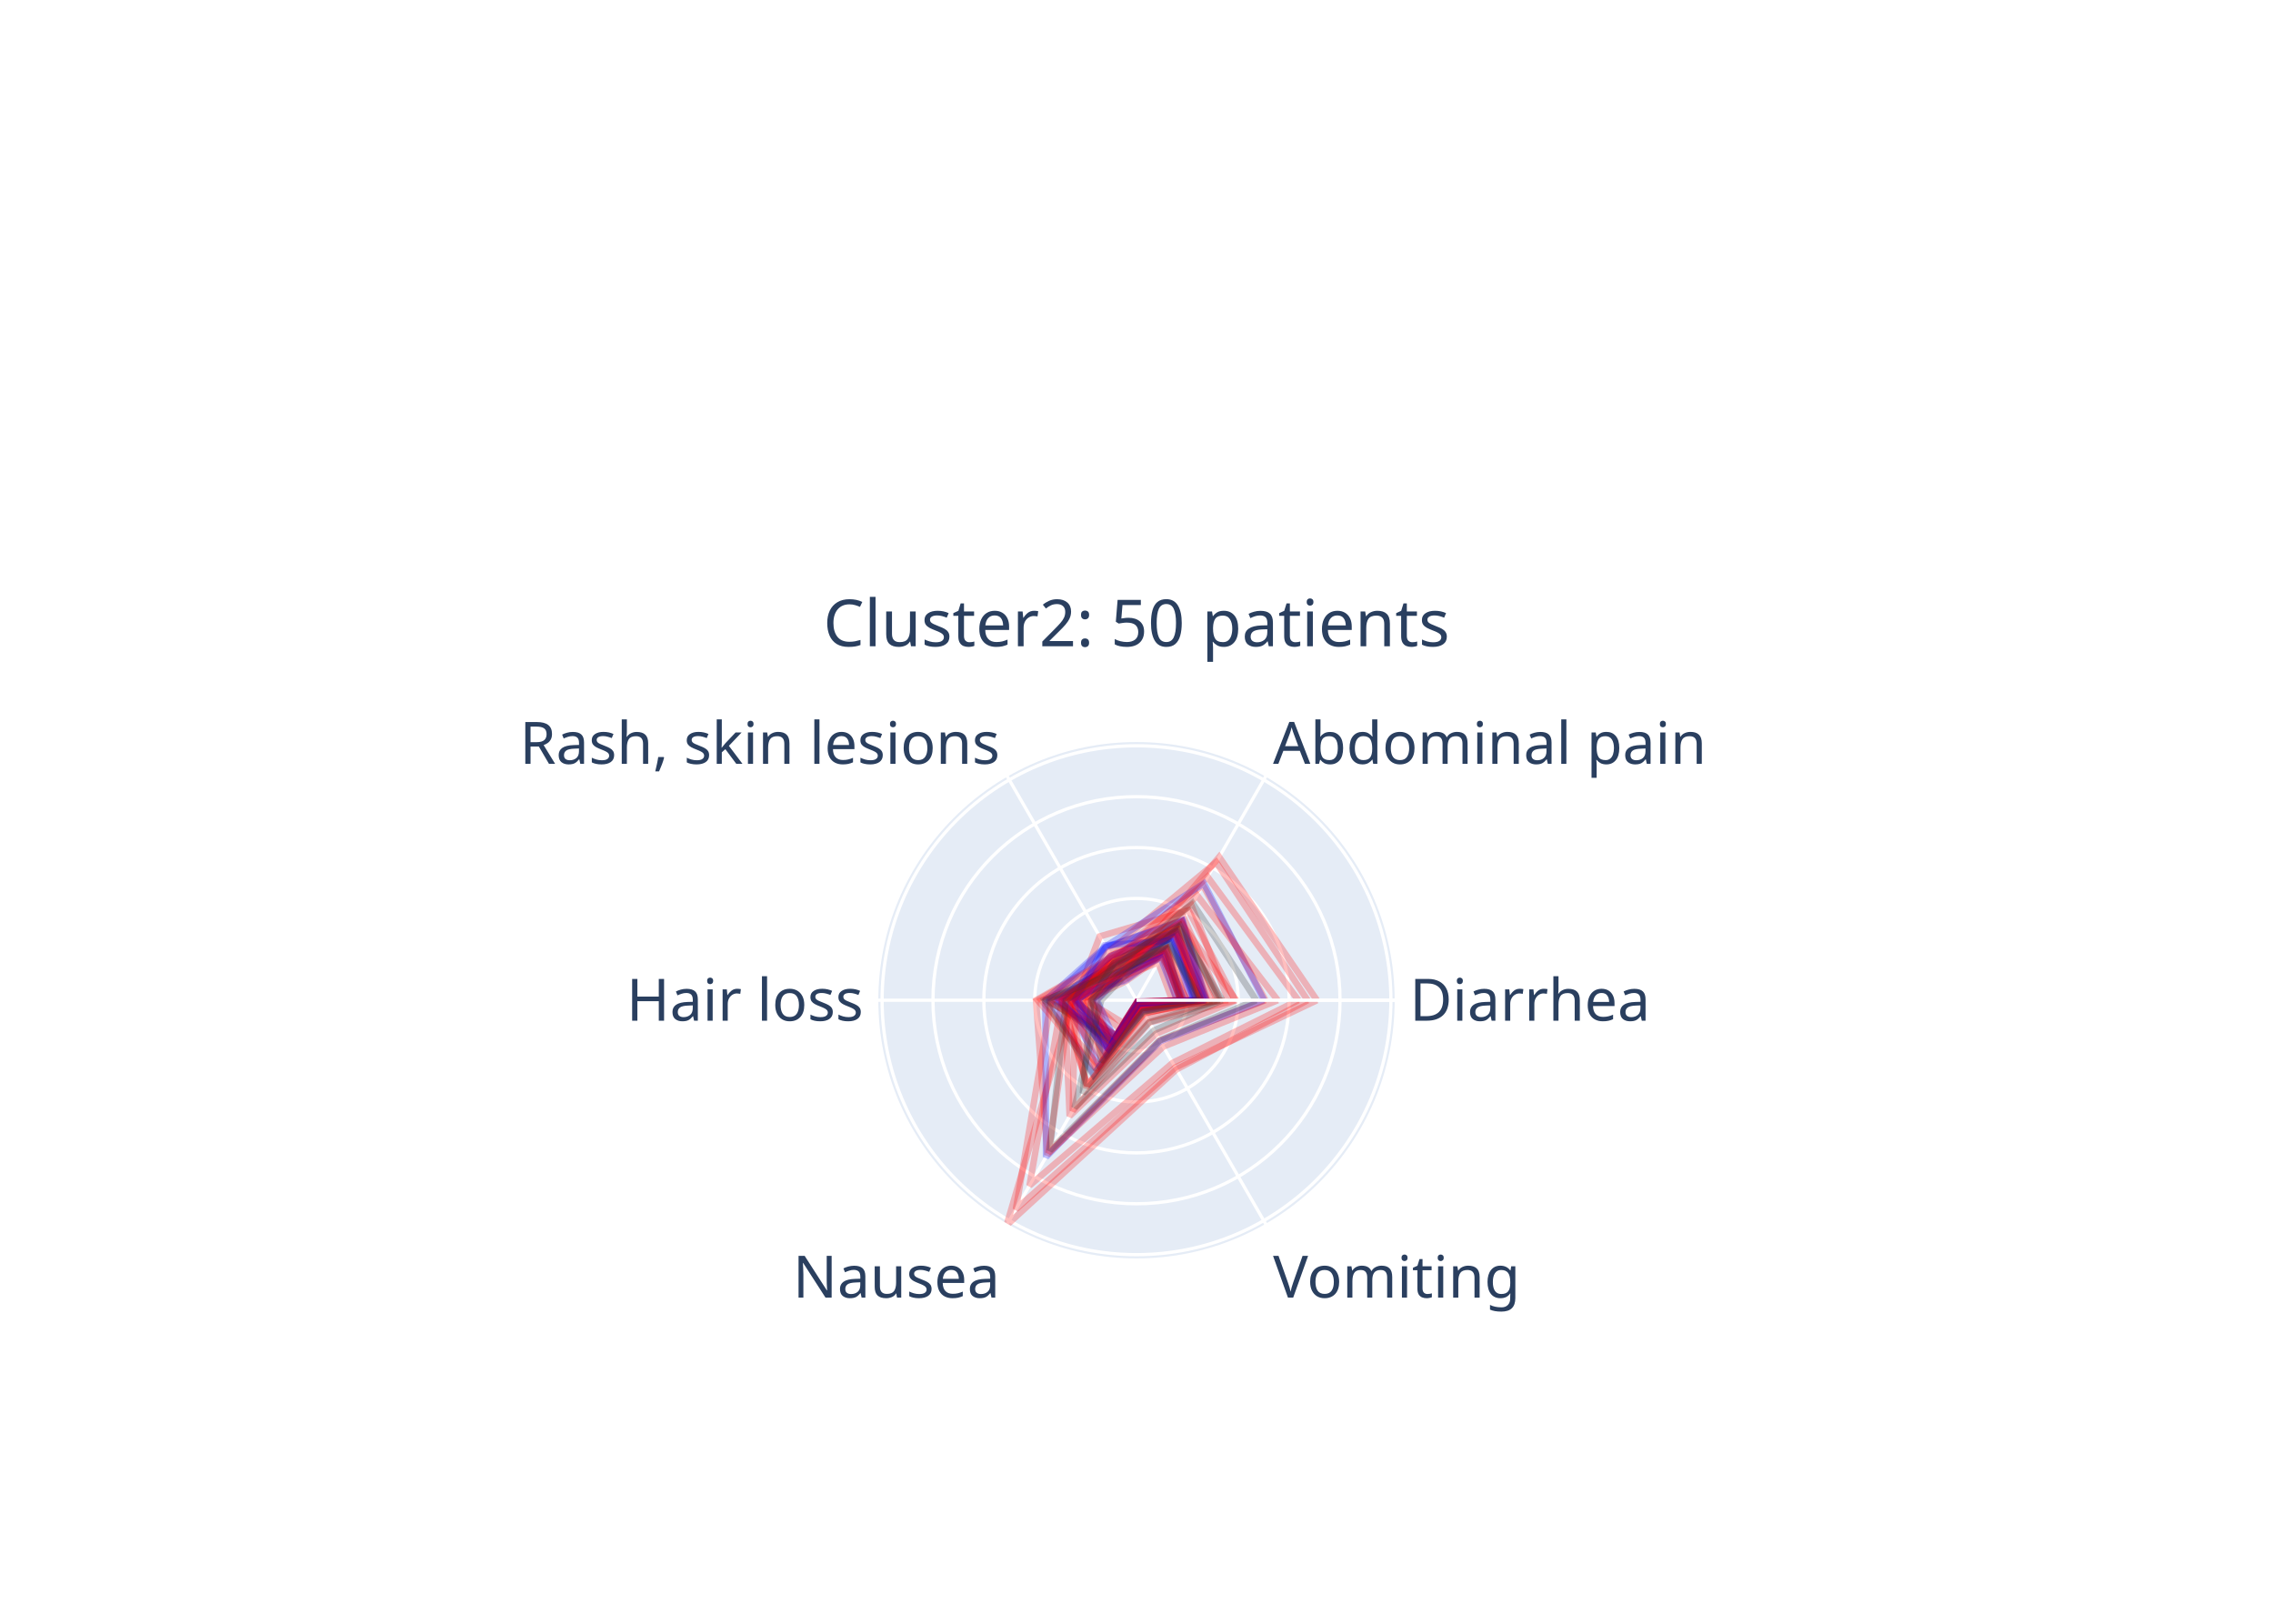
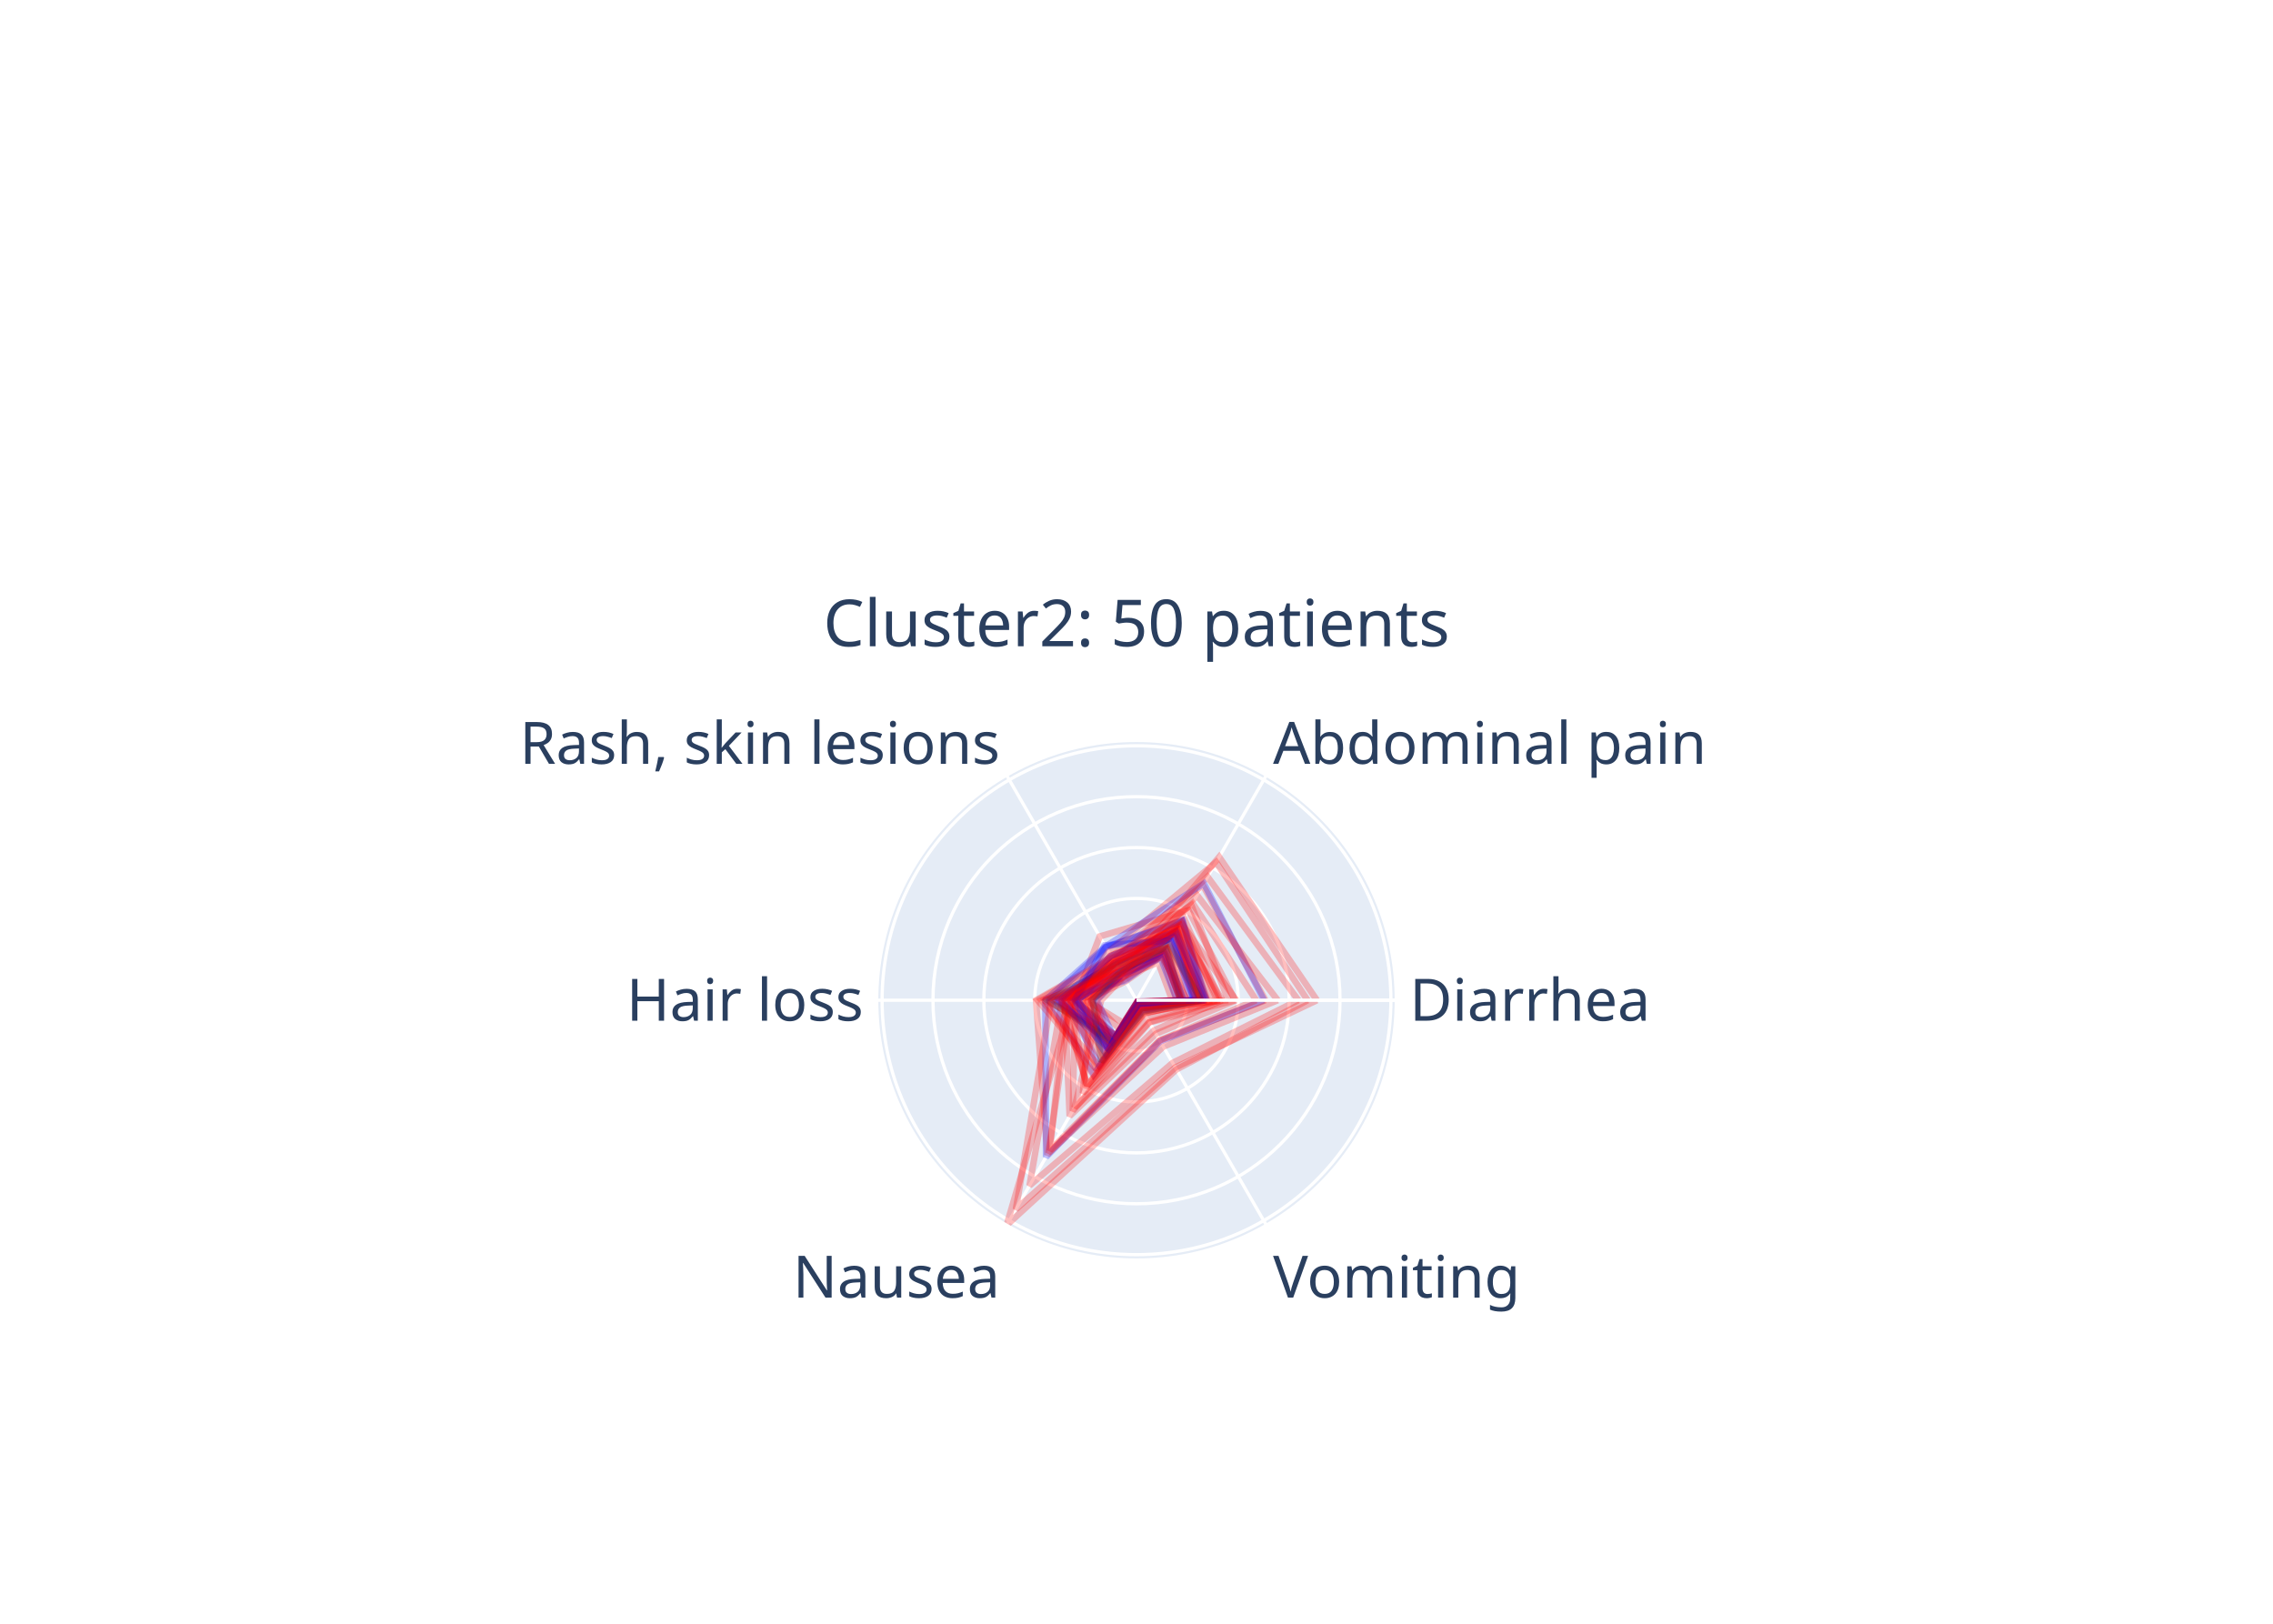
<svg xmlns="http://www.w3.org/2000/svg" class="main-svg" width="700" height="500" style="" viewBox="0 0 700 500">
  <rect x="0" y="0" width="700" height="500" style="fill: rgb(255, 255, 255); fill-opacity: 1;" />
-   <defs id="defs-651dc9">
+   <defs id="defs-192220">
    <g class="clips">
-       <clipPath id="clip651dc9polar-for-traces">
+       <clipPath id="clip192220polar-for-traces">
        <path d="M80,0A80,80 0,1,0 -80,-9.797174393178826e-15A80,80 0,1,0 80,1.9594348786357652e-14Z" transform="translate(80,80)" />
      </clipPath>
    </g>
    <g class="gradients" />
    <g class="patterns" />
  </defs>
  <g class="bglayer" />
  <g class="layer-below">
    <g class="imagelayer" />
    <g class="shapelayer" />
  </g>
  <g class="cartesianlayer" />
  <g class="polarlayer">
    <g class="polar">
      <g class="polarsublayer draglayer" />
      <g class="polarsublayer plotbg">
        <path d="M80,0A80,80 0,1,0 -80,-9.797174393178826e-15A80,80 0,1,0 80,1.9594348786357652e-14Z" transform="translate(350,308)" style="fill: rgb(229, 236, 246); fill-opacity: 1;" />
      </g>
      <g class="polarsublayer backplot">
        <g class="maplayer" />
      </g>
      <g class="polarsublayer angular-grid" style="fill: none;">
        <path class="angularaxisgrid" d="M350,308L430,308" style="stroke: rgb(255, 255, 255); stroke-opacity: 1; stroke-width: 1px;" />
        <path class="angularaxisgrid" d="M350,308L390,238.718" style="stroke: rgb(255, 255, 255); stroke-opacity: 1; stroke-width: 1px;" />
        <path class="angularaxisgrid" d="M350,308L310,238.718" style="stroke: rgb(255, 255, 255); stroke-opacity: 1; stroke-width: 1px;" />
        <path class="angularaxisgrid" d="M350,308L270,308" style="stroke: rgb(255, 255, 255); stroke-opacity: 1; stroke-width: 1px;" />
        <path class="angularaxisgrid" d="M350,308L310,377.282" style="stroke: rgb(255, 255, 255); stroke-opacity: 1; stroke-width: 1px;" />
        <path class="angularaxisgrid" d="M350,308L390,377.282" style="stroke: rgb(255, 255, 255); stroke-opacity: 1; stroke-width: 1px;" />
      </g>
      <g class="polarsublayer radial-grid" transform="translate(350,308)" style="fill: none;">
        <path class="xgrid" d="M15.67,0A15.67,15.67 0,1,0 -15.67,-1.9190215342639023e-15A15.67,15.67 0,1,0 15.67,3.838043068527805e-15Z" style="stroke: rgb(255, 255, 255); stroke-opacity: 1; stroke-width: 1px;" />
        <path class="xgrid" d="M31.34,0A31.34,31.34 0,1,0 -31.34,-3.838043068527805e-15A31.34,31.34 0,1,0 31.34,7.67608613705561e-15Z" style="stroke: rgb(255, 255, 255); stroke-opacity: 1; stroke-width: 1px;" />
        <path class="xgrid" d="M47.01,0A47.01,47.01 0,1,0 -47.01,-5.7570646027917074e-15A47.01,47.01 0,1,0 47.01,1.1514129205583415e-14Z" style="stroke: rgb(255, 255, 255); stroke-opacity: 1; stroke-width: 1px;" />
        <path class="xgrid" d="M62.68,0A62.68,62.68 0,1,0 -62.68,-7.67608613705561e-15A62.68,62.68 0,1,0 62.68,1.535217227411122e-14Z" style="stroke: rgb(255, 255, 255); stroke-opacity: 1; stroke-width: 1px;" />
        <path class="xgrid" d="M78.35,0A78.35,78.35 0,1,0 -78.35,-9.595107671319512e-15A78.35,78.35 0,1,0 78.35,1.9190215342639024e-14Z" style="stroke: rgb(255, 255, 255); stroke-opacity: 1; stroke-width: 1px;" />
      </g>
-       <g class="polarsublayer frontplot" transform="translate(270,228)" clip-path="url(#clip651dc9polar-for-traces)">
+       <g class="polarsublayer frontplot" transform="translate(270,228)" clip-path="url(#clip192220polar-for-traces)">
        <g class="barlayer" />
        <g class="scatterlayer">
-           <g class="trace scatter tracef1f1cb" style="stroke-miterlimit: 2; opacity: 0.25;">
+           <g class="trace scatter tracef6ecb0" style="stroke-miterlimit: 2; opacity: 0.25;">
            <g class="fills" />
            <g class="errorbars" />
            <g class="lines">
              <path class="js-line" d="M93.86,80L88,66.14L76.32,73.62L62.37,80L72.54,92.93L80.82,81.42L93.86,80" style="vector-effect: none; fill: none; stroke: rgb(255, 0, 0); stroke-opacity: 1; stroke-width: 2px; opacity: 1;" />
            </g>
            <g class="points" />
            <g class="text" />
          </g>
-           <g class="trace scatter trace98854f" style="stroke-miterlimit: 2; opacity: 0.25;">
+           <g class="trace scatter traced53dfa" style="stroke-miterlimit: 2; opacity: 0.25;">
            <g class="fills" />
            <g class="errorbars" />
            <g class="lines">
              <path class="js-line" d="M93.36,80L88.45,65.36L74.59,70.62L63.49,80L73.02,92.1L80.52,80.91L93.36,80" style="vector-effect: none; fill: none; stroke: rgb(255, 0, 0); stroke-opacity: 1; stroke-width: 2px; opacity: 1;" />
            </g>
            <g class="points" />
            <g class="text" />
          </g>
-           <g class="trace scatter trace6de7bd" style="stroke-miterlimit: 2; opacity: 0.25;">
+           <g class="trace scatter trace221360" style="stroke-miterlimit: 2; opacity: 0.25;">
            <g class="fills" />
            <g class="errorbars" />
            <g class="lines">
              <path class="js-line" d="M93.67,80L88.11,65.95L75.31,71.89L67.59,80L71.95,93.94L80.98,81.69L93.67,80" style="vector-effect: none; fill: none; stroke: rgb(255, 0, 0); stroke-opacity: 1; stroke-width: 2px; opacity: 1;" />
            </g>
            <g class="points" />
            <g class="text" />
          </g>
-           <g class="trace scatter trace759d90" style="stroke-miterlimit: 2; opacity: 0.25;">
+           <g class="trace scatter traced6413f" style="stroke-miterlimit: 2; opacity: 0.25;">
            <g class="fills" />
            <g class="errorbars" />
            <g class="lines">
              <path class="js-line" d="M100.69,80L94.03,55.7L73.65,69L58.08,80L71.89,94.05L81.12,81.94L100.69,80" style="vector-effect: none; fill: none; stroke: rgb(0, 0, 255); stroke-opacity: 1; stroke-width: 2px; opacity: 1;" />
            </g>
            <g class="points" />
            <g class="text" />
          </g>
-           <g class="trace scatter trace55cc54" style="stroke-miterlimit: 2; opacity: 0.25;">
+           <g class="trace scatter tracec6cef6" style="stroke-miterlimit: 2; opacity: 0.25;">
            <g class="fills" />
            <g class="errorbars" />
            <g class="lines">
              <path class="js-line" d="M103.29,80L92.89,57.68L72.06,66.24L60.47,80L67.64,101.4L82.25,83.9L103.29,80" style="vector-effect: none; fill: none; stroke: rgb(255, 0, 0); stroke-opacity: 1; stroke-width: 2px; opacity: 1;" />
            </g>
            <g class="points" />
            <g class="text" />
          </g>
-           <g class="trace scatter traceb918b4" style="stroke-miterlimit: 2; opacity: 0.25;">
+           <g class="trace scatter trace22be2e" style="stroke-miterlimit: 2; opacity: 0.25;">
            <g class="fills" />
            <g class="errorbars" />
            <g class="lines">
              <path class="js-line" d="M98.17,80L92.14,58.97L75.47,72.16L66.16,80L71.18,95.28L81.72,82.99L98.17,80" style="vector-effect: none; fill: none; stroke: rgb(0, 0, 255); stroke-opacity: 1; stroke-width: 2px; opacity: 1;" />
            </g>
            <g class="points" />
            <g class="text" />
          </g>
-           <g class="trace scatter trace167938" style="stroke-miterlimit: 2; opacity: 0.25;">
+           <g class="trace scatter tracefce39b" style="stroke-miterlimit: 2; opacity: 0.25;">
            <g class="fills" />
            <g class="errorbars" />
            <g class="lines">
              <path class="js-line" d="M119.69,80L100.45,44.57L72.3,66.66L49.06,80L52.53,127.57L87.17,92.42L119.69,80" style="vector-effect: none; fill: none; stroke: rgb(255, 0, 0); stroke-opacity: 1; stroke-width: 2px; opacity: 1;" />
            </g>
            <g class="points" />
            <g class="text" />
          </g>
-           <g class="trace scatter trace25ca67" style="stroke-miterlimit: 2; opacity: 0.25;">
+           <g class="trace scatter trace2f5c00" style="stroke-miterlimit: 2; opacity: 0.25;">
            <g class="fills" />
            <g class="errorbars" />
            <g class="lines">
              <path class="js-line" d="M92.5,80L87.91,66.3L76.64,74.18L64.45,80L75.94,87.03L80.3,80.52L92.5,80" style="vector-effect: none; fill: none; stroke: rgb(255, 0, 0); stroke-opacity: 1; stroke-width: 2px; opacity: 1;" />
            </g>
            <g class="points" />
            <g class="text" />
          </g>
-           <g class="trace scatter tracee5e7e1" style="stroke-miterlimit: 2; opacity: 0.25;">
+           <g class="trace scatter traceedfb53" style="stroke-miterlimit: 2; opacity: 0.25;">
            <g class="fills" />
            <g class="errorbars" />
            <g class="lines">
              <path class="js-line" d="M93.54,80L88.33,65.57L75.58,72.35L64.61,80L72.77,92.53L80.49,80.84L93.54,80" style="vector-effect: none; fill: none; stroke: rgb(255, 0, 0); stroke-opacity: 1; stroke-width: 2px; opacity: 1;" />
            </g>
            <g class="points" />
            <g class="text" />
          </g>
-           <g class="trace scatter trace094450" style="stroke-miterlimit: 2; opacity: 0.25;">
+           <g class="trace scatter trace6db77b" style="stroke-miterlimit: 2; opacity: 0.25;">
            <g class="fills" />
            <g class="errorbars" />
            <g class="lines">
              <path class="js-line" d="M97.32,80L89.27,63.95L75.95,72.98L59.46,80L72.39,93.18L81.36,82.36L97.32,80" style="vector-effect: none; fill: none; stroke: rgb(255, 0, 0); stroke-opacity: 1; stroke-width: 2px; opacity: 1;" />
            </g>
            <g class="points" />
            <g class="text" />
          </g>
-           <g class="trace scatter traceb78b85" style="stroke-miterlimit: 2; opacity: 0.25;">
+           <g class="trace scatter trace5d252f" style="stroke-miterlimit: 2; opacity: 0.25;">
            <g class="fills" />
            <g class="errorbars" />
            <g class="lines">
              <path class="js-line" d="M100.78,80L91.5,60.08L74.68,70.79L58.23,80L68.49,99.93L81.86,83.23L100.78,80" style="vector-effect: none; fill: none; stroke: rgb(0, 0, 255); stroke-opacity: 1; stroke-width: 2px; opacity: 1;" />
            </g>
            <g class="points" />
            <g class="text" />
          </g>
-           <g class="trace scatter trace1c94f6" style="stroke-miterlimit: 2; opacity: 0.25;">
+           <g class="trace scatter tracecbc1a3" style="stroke-miterlimit: 2; opacity: 0.25;">
            <g class="fills" />
            <g class="errorbars" />
            <g class="lines">
              <path class="js-line" d="M110.39,80L96,52.29L68.66,60.36L61.13,80L60.35,114.04L83.95,86.84L110.39,80" style="vector-effect: none; fill: none; stroke: rgb(255, 0, 0); stroke-opacity: 1; stroke-width: 2px; opacity: 1;" />
            </g>
            <g class="points" />
            <g class="text" />
          </g>
-           <g class="trace scatter trace6cef07" style="stroke-miterlimit: 2; opacity: 0.25;">
+           <g class="trace scatter trace5843fb" style="stroke-miterlimit: 2; opacity: 0.25;">
            <g class="fills" />
            <g class="errorbars" />
            <g class="lines">
              <path class="js-line" d="M101.12,80L94.22,55.37L70.52,63.58L61.5,80L71.44,94.83L80.41,80.7L101.12,80" style="vector-effect: none; fill: none; stroke: rgb(0, 0, 255); stroke-opacity: 1; stroke-width: 2px; opacity: 1;" />
            </g>
            <g class="points" />
            <g class="text" />
          </g>
-           <g class="trace scatter trace2cee50" style="stroke-miterlimit: 2; opacity: 0.25;">
+           <g class="trace scatter trace3362b4" style="stroke-miterlimit: 2; opacity: 0.25;">
            <g class="fills" />
            <g class="errorbars" />
            <g class="lines">
              <path class="js-line" d="M110.7,80L93.76,56.17L73.39,68.56L57.87,80L59.41,115.66L85.97,90.34L110.7,80" style="vector-effect: none; fill: none; stroke: rgb(255, 0, 0); stroke-opacity: 1; stroke-width: 2px; opacity: 1;" />
            </g>
            <g class="points" />
            <g class="text" />
          </g>
-           <g class="trace scatter trace6df595" style="stroke-miterlimit: 2; opacity: 0.25;">
+           <g class="trace scatter tracef2a7b8" style="stroke-miterlimit: 2; opacity: 0.25;">
            <g class="fills" />
            <g class="errorbars" />
            <g class="lines">
              <path class="js-line" d="M101.56,80L92.14,58.97L74.14,69.85L50.72,80L68.38,100.13L81.41,82.44L101.56,80" style="vector-effect: none; fill: none; stroke: rgb(255, 0, 0); stroke-opacity: 1; stroke-width: 2px; opacity: 1;" />
            </g>
            <g class="points" />
            <g class="text" />
          </g>
-           <g class="trace scatter tracecd5e0a" style="stroke-miterlimit: 2; opacity: 0.25;">
+           <g class="trace scatter tracec0a50b" style="stroke-miterlimit: 2; opacity: 0.25;">
            <g class="fills" />
            <g class="errorbars" />
            <g class="lines">
              <path class="js-line" d="M99.47,80L92.55,58.26L74.05,69.7L55.31,80L72.16,93.58L80.74,81.29L99.47,80" style="vector-effect: none; fill: none; stroke: rgb(255, 0, 0); stroke-opacity: 1; stroke-width: 2px; opacity: 1;" />
            </g>
            <g class="points" />
            <g class="text" />
          </g>
-           <g class="trace scatter trace971e16" style="stroke-miterlimit: 2; opacity: 0.25;">
+           <g class="trace scatter trace31922a" style="stroke-miterlimit: 2; opacity: 0.25;">
            <g class="fills" />
            <g class="errorbars" />
            <g class="lines">
              <path class="js-line" d="M129.83,80L101.92,42.04L72.98,67.84L57.07,80L47.05,137.07L91.14,99.29L129.83,80" style="vector-effect: none; fill: none; stroke: rgb(255, 0, 0); stroke-opacity: 1; stroke-width: 2px; opacity: 1;" />
            </g>
            <g class="points" />
            <g class="text" />
          </g>
-           <g class="trace scatter tracede9b58" style="stroke-miterlimit: 2; opacity: 0.25;">
+           <g class="trace scatter trace02f744" style="stroke-miterlimit: 2; opacity: 0.25;">
            <g class="fills" />
            <g class="errorbars" />
            <g class="lines">
              <path class="js-line" d="M94.72,80L88.56,65.18L76.5,73.95L55.03,80L73.62,91.04L80.68,81.18L94.72,80" style="vector-effect: none; fill: none; stroke: rgb(0, 0, 255); stroke-opacity: 1; stroke-width: 2px; opacity: 1;" />
            </g>
            <g class="points" />
            <g class="text" />
          </g>
-           <g class="trace scatter tracec42ae2" style="stroke-miterlimit: 2; opacity: 0.25;">
+           <g class="trace scatter traced03804" style="stroke-miterlimit: 2; opacity: 0.25;">
            <g class="fills" />
            <g class="errorbars" />
            <g class="lines">
              <path class="js-line" d="M99.69,80L90.35,62.07L75.08,71.49L60.95,80L73.64,91.01L80.31,80.54L99.69,80" style="vector-effect: none; fill: none; stroke: rgb(0, 0, 255); stroke-opacity: 1; stroke-width: 2px; opacity: 1;" />
            </g>
            <g class="points" />
            <g class="text" />
          </g>
-           <g class="trace scatter trace7bb7b6" style="stroke-miterlimit: 2; opacity: 0.25;">
+           <g class="trace scatter trace9a5424" style="stroke-miterlimit: 2; opacity: 0.25;">
            <g class="fills" />
            <g class="errorbars" />
            <g class="lines">
              <path class="js-line" d="M96.72,80L91.17,60.65L73.32,68.43L62.05,80L71.52,94.68L80.33,80.58L96.72,80" style="vector-effect: none; fill: none; stroke: rgb(0, 0, 255); stroke-opacity: 1; stroke-width: 2px; opacity: 1;" />
            </g>
            <g class="points" />
            <g class="text" />
          </g>
-           <g class="trace scatter tracec495fe" style="stroke-miterlimit: 2; opacity: 0.25;">
+           <g class="trace scatter tracec31e4f" style="stroke-miterlimit: 2; opacity: 0.25;">
            <g class="fills" />
            <g class="errorbars" />
            <g class="lines">
              <path class="js-line" d="M99.54,80L92.07,59.1L73.53,68.79L57.82,80L70.6,96.28L80.51,80.88L99.54,80" style="vector-effect: none; fill: none; stroke: rgb(255, 0, 0); stroke-opacity: 1; stroke-width: 2px; opacity: 1;" />
            </g>
            <g class="points" />
            <g class="text" />
          </g>
-           <g class="trace scatter tracee676ba" style="stroke-miterlimit: 2; opacity: 0.25;">
+           <g class="trace scatter tracee8471e" style="stroke-miterlimit: 2; opacity: 0.25;">
            <g class="fills" />
            <g class="errorbars" />
            <g class="lines">
              <path class="js-line" d="M98.83,80L92.54,58.29L72.1,66.32L59.75,80L71.35,94.99L80.24,80.42L98.83,80" style="vector-effect: none; fill: none; stroke: rgb(255, 0, 0); stroke-opacity: 1; stroke-width: 2px; opacity: 1;" />
            </g>
            <g class="points" />
            <g class="text" />
          </g>
-           <g class="trace scatter trace5ff222" style="stroke-miterlimit: 2; opacity: 0.25;">
+           <g class="trace scatter tracee5f724" style="stroke-miterlimit: 2; opacity: 0.25;">
            <g class="fills" />
            <g class="errorbars" />
            <g class="lines">
              <path class="js-line" d="M101.56,80L94.1,55.58L70.6,63.72L53.16,80L66.82,102.83L81.42,82.46L101.56,80" style="vector-effect: none; fill: none; stroke: rgb(0, 0, 255); stroke-opacity: 1; stroke-width: 2px; opacity: 1;" />
            </g>
            <g class="points" />
            <g class="text" />
          </g>
-           <g class="trace scatter tracea11c30" style="stroke-miterlimit: 2; opacity: 0.25;">
+           <g class="trace scatter trace2997f2" style="stroke-miterlimit: 2; opacity: 0.25;">
            <g class="fills" />
            <g class="errorbars" />
            <g class="lines">
              <path class="js-line" d="M99.89,80L92.4,58.52L75.16,71.62L52.78,80L72.84,92.39L80.5,80.87L99.89,80" style="vector-effect: none; fill: none; stroke: rgb(255, 0, 0); stroke-opacity: 1; stroke-width: 2px; opacity: 1;" />
            </g>
            <g class="points" />
            <g class="text" />
          </g>
-           <g class="trace scatter trace56787b" style="stroke-miterlimit: 2; opacity: 0.25;">
+           <g class="trace scatter tracedbca0e" style="stroke-miterlimit: 2; opacity: 0.25;">
            <g class="fills" />
            <g class="errorbars" />
            <g class="lines">
              <path class="js-line" d="M91,80L86.71,68.39L75.8,72.73L65.99,80L74.84,88.93L80.33,80.58L91,80" style="vector-effect: none; fill: none; stroke: rgb(255, 0, 0); stroke-opacity: 1; stroke-width: 2px; opacity: 1;" />
            </g>
            <g class="points" />
            <g class="text" />
          </g>
-           <g class="trace scatter trace85122a" style="stroke-miterlimit: 2; opacity: 0.25;">
+           <g class="trace scatter traceb3396e" style="stroke-miterlimit: 2; opacity: 0.25;">
            <g class="fills" />
            <g class="errorbars" />
            <g class="lines">
              <path class="js-line" d="M97.87,80L91.17,60.65L73.4,68.56L54.32,80L72.74,92.57L80.25,80.43L97.87,80" style="vector-effect: none; fill: none; stroke: rgb(0, 0, 255); stroke-opacity: 1; stroke-width: 2px; opacity: 1;" />
            </g>
            <g class="points" />
            <g class="text" />
          </g>
-           <g class="trace scatter trace1615bb" style="stroke-miterlimit: 2; opacity: 0.25;">
+           <g class="trace scatter tracecabe4a" style="stroke-miterlimit: 2; opacity: 0.25;">
            <g class="fills" />
            <g class="errorbars" />
            <g class="lines">
              <path class="js-line" d="M132.69,80L104.54,37.5L71.36,65.04L60.31,80L40,149.28L92.3,101.31L132.69,80" style="vector-effect: none; fill: none; stroke: rgb(255, 0, 0); stroke-opacity: 1; stroke-width: 2px; opacity: 1;" />
            </g>
            <g class="points" />
            <g class="text" />
          </g>
-           <g class="trace scatter tracef424b8" style="stroke-miterlimit: 2; opacity: 0.25;">
+           <g class="trace scatter trace742d25" style="stroke-miterlimit: 2; opacity: 0.25;">
            <g class="fills" />
            <g class="errorbars" />
            <g class="lines">
              <path class="js-line" d="M93.65,80L89.08,64.28L74.82,71.03L51.5,80L73.8,90.74L80.49,80.84L93.65,80" style="vector-effect: none; fill: none; stroke: rgb(255, 0, 0); stroke-opacity: 1; stroke-width: 2px; opacity: 1;" />
            </g>
            <g class="points" />
            <g class="text" />
          </g>
-           <g class="trace scatter trace3ea7e6" style="stroke-miterlimit: 2; opacity: 0.25;">
+           <g class="trace scatter tracef99420" style="stroke-miterlimit: 2; opacity: 0.25;">
            <g class="fills" />
            <g class="errorbars" />
            <g class="lines">
              <path class="js-line" d="M95.67,80L87.77,66.54L75.27,71.8L61.34,80L71.29,95.09L81.28,82.22L95.67,80" style="vector-effect: none; fill: none; stroke: rgb(255, 0, 0); stroke-opacity: 1; stroke-width: 2px; opacity: 1;" />
            </g>
            <g class="points" />
            <g class="text" />
          </g>
-           <g class="trace scatter trace506f5d" style="stroke-miterlimit: 2; opacity: 0.25;">
+           <g class="trace scatter trace7e32ee" style="stroke-miterlimit: 2; opacity: 0.25;">
            <g class="fills" />
            <g class="errorbars" />
            <g class="lines">
              <path class="js-line" d="M99.92,80L91.97,59.27L72.55,67.09L63.31,80L69.86,97.56L81.17,82.02L99.92,80" style="vector-effect: none; fill: none; stroke: rgb(255, 0, 0); stroke-opacity: 1; stroke-width: 2px; opacity: 1;" />
            </g>
            <g class="points" />
            <g class="text" />
          </g>
-           <g class="trace scatter trace5a905a" style="stroke-miterlimit: 2; opacity: 0.25;">
+           <g class="trace scatter tracec44882" style="stroke-miterlimit: 2; opacity: 0.25;">
            <g class="fills" />
            <g class="errorbars" />
            <g class="lines">
              <path class="js-line" d="M92.48,80L87.49,67.02L75.45,72.12L67.83,80L73.18,91.82L80.61,81.06L92.48,80" style="vector-effect: none; fill: none; stroke: rgb(0, 0, 255); stroke-opacity: 1; stroke-width: 2px; opacity: 1;" />
            </g>
            <g class="points" />
            <g class="text" />
          </g>
-           <g class="trace scatter trace5136e6" style="stroke-miterlimit: 2; opacity: 0.25;">
+           <g class="trace scatter trace845bb2" style="stroke-miterlimit: 2; opacity: 0.25;">
            <g class="fills" />
            <g class="errorbars" />
            <g class="lines">
              <path class="js-line" d="M119.24,80L100.76,44.04L70.44,63.45L51.94,80L52.14,128.25L87.31,92.66L119.24,80" style="vector-effect: none; fill: none; stroke: rgb(0, 0, 255); stroke-opacity: 1; stroke-width: 2px; opacity: 1;" />
            </g>
            <g class="points" />
            <g class="text" />
          </g>
-           <g class="trace scatter trace6a1cda" style="stroke-miterlimit: 2; opacity: 0.25;">
+           <g class="trace scatter trace3a1b4b" style="stroke-miterlimit: 2; opacity: 0.25;">
            <g class="fills" />
            <g class="errorbars" />
            <g class="lines">
              <path class="js-line" d="M104.85,80L93.96,55.82L74.03,69.67L56.92,80L64.81,106.31L82.22,83.85L104.85,80" style="vector-effect: none; fill: none; stroke: rgb(255, 0, 0); stroke-opacity: 1; stroke-width: 2px; opacity: 1;" />
            </g>
            <g class="points" />
            <g class="text" />
          </g>
-           <g class="trace scatter trace8362ed" style="stroke-miterlimit: 2; opacity: 0.25;">
+           <g class="trace scatter traced5a25c" style="stroke-miterlimit: 2; opacity: 0.25;">
            <g class="fills" />
            <g class="errorbars" />
            <g class="lines">
              <path class="js-line" d="M99.29,80L91.62,59.87L72.96,67.81L57.19,80L64.85,106.25L82.39,84.14L99.29,80" style="vector-effect: none; fill: none; stroke: rgb(255, 0, 0); stroke-opacity: 1; stroke-width: 2px; opacity: 1;" />
            </g>
            <g class="points" />
            <g class="text" />
          </g>
-           <g class="trace scatter tracef09c13" style="stroke-miterlimit: 2; opacity: 0.25;">
+           <g class="trace scatter trace59c0ec" style="stroke-miterlimit: 2; opacity: 0.25;">
            <g class="fills" />
            <g class="errorbars" />
            <g class="lines">
              <path class="js-line" d="M93.75,80L89.35,63.81L73.66,69.02L52.64,80L72.53,92.93L80.56,80.98L93.75,80" style="vector-effect: none; fill: none; stroke: rgb(50, 50, 50); stroke-opacity: 1; stroke-width: 2px; opacity: 1;" />
            </g>
            <g class="points" />
            <g class="text" />
          </g>
-           <g class="trace scatter trace13333a" style="stroke-miterlimit: 2; opacity: 0.25;">
+           <g class="trace scatter traceccedb6" style="stroke-miterlimit: 2; opacity: 0.25;">
            <g class="fills" />
            <g class="errorbars" />
            <g class="lines">
              <path class="js-line" d="M105.77,80L94.6,54.72L72.35,66.75L59.73,80L64.48,106.88L83.27,85.67L105.77,80" style="vector-effect: none; fill: none; stroke: rgb(255, 0, 0); stroke-opacity: 1; stroke-width: 2px; opacity: 1;" />
            </g>
            <g class="points" />
            <g class="text" />
          </g>
-           <g class="trace scatter traceb09ce1" style="stroke-miterlimit: 2; opacity: 0.25;">
+           <g class="trace scatter tracedca742" style="stroke-miterlimit: 2; opacity: 0.25;">
            <g class="fills" />
            <g class="errorbars" />
            <g class="lines">
              <path class="js-line" d="M108.28,80L96.89,50.75L72.53,67.05L49.56,80L67.7,101.3L81.44,82.49L108.28,80" style="vector-effect: none; fill: none; stroke: rgb(255, 0, 0); stroke-opacity: 1; stroke-width: 2px; opacity: 1;" />
            </g>
            <g class="points" />
            <g class="text" />
          </g>
-           <g class="trace scatter trace496b5f" style="stroke-miterlimit: 2; opacity: 0.25;">
+           <g class="trace scatter traceb0324c" style="stroke-miterlimit: 2; opacity: 0.25;">
            <g class="fills" />
            <g class="errorbars" />
            <g class="lines">
              <path class="js-line" d="M94.41,80L88.98,64.45L74.87,71.11L61.64,80L72.64,92.74L80.63,81.09L94.41,80" style="vector-effect: none; fill: none; stroke: rgb(0, 0, 255); stroke-opacity: 1; stroke-width: 2px; opacity: 1;" />
            </g>
            <g class="points" />
            <g class="text" />
          </g>
-           <g class="trace scatter trace3a0a7c" style="stroke-miterlimit: 2; opacity: 0.25;">
+           <g class="trace scatter trace7e59c4" style="stroke-miterlimit: 2; opacity: 0.25;">
            <g class="fills" />
            <g class="errorbars" />
            <g class="lines">
              <path class="js-line" d="M135.56,80L105.46,35.9L75.25,71.77L53.73,80L42.85,144.35L91.96,100.71L135.56,80" style="vector-effect: none; fill: none; stroke: rgb(255, 0, 0); stroke-opacity: 1; stroke-width: 2px; opacity: 1;" />
            </g>
            <g class="points" />
            <g class="text" />
          </g>
-           <g class="trace scatter traceb27852" style="stroke-miterlimit: 2; opacity: 0.25;">
+           <g class="trace scatter trace1091ee" style="stroke-miterlimit: 2; opacity: 0.25;">
            <g class="fills" />
            <g class="errorbars" />
            <g class="lines">
              <path class="js-line" d="M97.82,80L90.62,61.61L70.24,63.1L60.97,80L70.47,96.5L80.67,81.15L97.82,80" style="vector-effect: none; fill: none; stroke: rgb(0, 0, 255); stroke-opacity: 1; stroke-width: 2px; opacity: 1;" />
            </g>
            <g class="points" />
            <g class="text" />
          </g>
-           <g class="trace scatter tracec86778" style="stroke-miterlimit: 2; opacity: 0.25;">
+           <g class="trace scatter trace1405c5" style="stroke-miterlimit: 2; opacity: 0.25;">
            <g class="fills" />
            <g class="errorbars" />
            <g class="lines">
              <path class="js-line" d="M94.05,80L89.11,64.22L74.48,70.45L66.01,80L72.27,93.39L80.3,80.51L94.05,80" style="vector-effect: none; fill: none; stroke: rgb(255, 0, 0); stroke-opacity: 1; stroke-width: 2px; opacity: 1;" />
            </g>
            <g class="points" />
            <g class="text" />
          </g>
-           <g class="trace scatter trace90598f" style="stroke-miterlimit: 2; opacity: 0.25;">
+           <g class="trace scatter trace5e550d" style="stroke-miterlimit: 2; opacity: 0.25;">
            <g class="fills" />
            <g class="errorbars" />
            <g class="lines">
              <path class="js-line" d="M99.94,80L89.86,62.92L74.99,71.32L66.58,80L69.1,98.88L82.03,83.52L99.94,80" style="vector-effect: none; fill: none; stroke: rgb(50, 50, 50); stroke-opacity: 1; stroke-width: 2px; opacity: 1;" />
            </g>
            <g class="points" />
            <g class="text" />
          </g>
-           <g class="trace scatter trace94ae14" style="stroke-miterlimit: 2; opacity: 0.25;">
+           <g class="trace scatter tracec99321" style="stroke-miterlimit: 2; opacity: 0.25;">
            <g class="fills" />
            <g class="errorbars" />
            <g class="lines">
              <path class="js-line" d="M123.49,80L98.66,47.69L75.41,72.06L59.72,80L52.86,127.02L88.25,94.29L123.49,80" style="vector-effect: none; fill: none; stroke: rgb(255, 0, 0); stroke-opacity: 1; stroke-width: 2px; opacity: 1;" />
            </g>
            <g class="points" />
            <g class="text" />
          </g>
-           <g class="trace scatter traceb874f6" style="stroke-miterlimit: 2; opacity: 0.25;">
+           <g class="trace scatter traceaf1da3" style="stroke-miterlimit: 2; opacity: 0.25;">
            <g class="fills" />
            <g class="errorbars" />
            <g class="lines">
              <path class="js-line" d="M101.35,80L92.24,58.8L72.14,66.38L56.26,80L71.33,95.02L80.31,80.54L101.35,80" style="vector-effect: none; fill: none; stroke: rgb(0, 0, 255); stroke-opacity: 1; stroke-width: 2px; opacity: 1;" />
            </g>
            <g class="points" />
            <g class="text" />
          </g>
-           <g class="trace scatter trace331565" style="stroke-miterlimit: 2; opacity: 0.25;">
+           <g class="trace scatter tracec1352b" style="stroke-miterlimit: 2; opacity: 0.25;">
            <g class="fills" />
            <g class="errorbars" />
            <g class="lines">
              <path class="js-line" d="M101.79,80L93.33,56.9L73.32,68.43L56.49,80L69.55,98.11L81.04,81.8L101.79,80" style="vector-effect: none; fill: none; stroke: rgb(255, 0, 0); stroke-opacity: 1; stroke-width: 2px; opacity: 1;" />
            </g>
            <g class="points" />
            <g class="text" />
          </g>
-           <g class="trace scatter tracee4f9ac" style="stroke-miterlimit: 2; opacity: 0.25;">
+           <g class="trace scatter trace00ec18" style="stroke-miterlimit: 2; opacity: 0.25;">
            <g class="fills" />
            <g class="errorbars" />
            <g class="lines">
              <path class="js-line" d="M95.18,80L89.35,63.8L73.42,68.6L61.38,80L73.61,91.06L80.25,80.43L95.18,80" style="vector-effect: none; fill: none; stroke: rgb(255, 0, 0); stroke-opacity: 1; stroke-width: 2px; opacity: 1;" />
            </g>
            <g class="points" />
            <g class="text" />
          </g>
-           <g class="trace scatter trace16ef64" style="stroke-miterlimit: 2; opacity: 0.25;">
-             <g class="fills" />
-             <g class="errorbars" />
-             <g class="lines">
-               <path class="js-line" d="M98.7,80L90.19,62.35L74.87,71.12L51.75,80L66.7,103.04L82.03,83.51L98.7,80" style="vector-effect: none; fill: none; stroke: rgb(50, 50, 50); stroke-opacity: 1; stroke-width: 2px; opacity: 1;" />
-             </g>
-             <g class="points" />
-             <g class="text" />
-           </g>
-           <g class="trace scatter trace36fd7f" style="stroke-miterlimit: 2; opacity: 0.25;">
-             <g class="fills" />
-             <g class="errorbars" />
-             <g class="lines">
-               <path class="js-line" d="M116.87,80L97.26,50.11L73.97,69.56L58.24,80L53.31,126.24L87.15,92.38L116.87,80" style="vector-effect: none; fill: none; stroke: rgb(50, 50, 50); stroke-opacity: 1; stroke-width: 2px; opacity: 1;" />
-             </g>
-             <g class="points" />
-             <g class="text" />
-           </g>
-           <g class="trace scatter traced97201" style="stroke-miterlimit: 2; opacity: 0.25;">
-             <g class="fills" />
-             <g class="errorbars" />
-             <g class="lines">
-               <path class="js-line" d="M106.42,80L92.95,57.57L75.9,72.9L69.12,80L60.91,113.07L85.38,89.31L106.42,80" style="vector-effect: none; fill: none; stroke: rgb(50, 50, 50); stroke-opacity: 1; stroke-width: 2px; opacity: 1;" />
-             </g>
-             <g class="points" />
-             <g class="text" />
-           </g>
-           <g class="trace scatter trace85caec" style="stroke-miterlimit: 2; opacity: 0.25;">
-             <g class="fills" />
-             <g class="errorbars" />
-             <g class="lines">
-               <path class="js-line" d="M105.49,80L93.34,56.89L73.21,68.24L66.09,80L63.47,108.63L83.9,86.76L105.49,80" style="vector-effect: none; fill: none; stroke: rgb(50, 50, 50); stroke-opacity: 1; stroke-width: 2px; opacity: 1;" />
+           <g class="trace scatter traceca63a6" style="stroke-miterlimit: 2; opacity: 0.25;">
+             <g class="fills" />
+             <g class="errorbars" />
+             <g class="lines">
+               <path class="js-line" d="M98.7,80L90.19,62.35L74.87,71.12L51.75,80L66.7,103.04L82.03,83.51L98.7,80" style="vector-effect: none; fill: none; stroke: rgb(255, 0, 0); stroke-opacity: 1; stroke-width: 2px; opacity: 1;" />
+             </g>
+             <g class="points" />
+             <g class="text" />
+           </g>
+           <g class="trace scatter trace70c2ba" style="stroke-miterlimit: 2; opacity: 0.25;">
+             <g class="fills" />
+             <g class="errorbars" />
+             <g class="lines">
+               <path class="js-line" d="M116.87,80L97.26,50.11L73.97,69.56L58.24,80L53.31,126.24L87.15,92.38L116.87,80" style="vector-effect: none; fill: none; stroke: rgb(255, 0, 0); stroke-opacity: 1; stroke-width: 2px; opacity: 1;" />
+             </g>
+             <g class="points" />
+             <g class="text" />
+           </g>
+           <g class="trace scatter tracea970c7" style="stroke-miterlimit: 2; opacity: 0.25;">
+             <g class="fills" />
+             <g class="errorbars" />
+             <g class="lines">
+               <path class="js-line" d="M106.42,80L92.95,57.57L75.9,72.9L69.12,80L60.91,113.07L85.38,89.31L106.42,80" style="vector-effect: none; fill: none; stroke: rgb(255, 0, 0); stroke-opacity: 1; stroke-width: 2px; opacity: 1;" />
+             </g>
+             <g class="points" />
+             <g class="text" />
+           </g>
+           <g class="trace scatter tracefe8715" style="stroke-miterlimit: 2; opacity: 0.25;">
+             <g class="fills" />
+             <g class="errorbars" />
+             <g class="lines">
+               <path class="js-line" d="M105.49,80L93.34,56.89L73.21,68.24L66.09,80L63.47,108.63L83.9,86.76L105.49,80" style="vector-effect: none; fill: none; stroke: rgb(255, 0, 0); stroke-opacity: 1; stroke-width: 2px; opacity: 1;" />
            </g>
            <g class="points" />
            <g class="text" />
          </g>
        </g>
      </g>
      <g class="polarsublayer angular-line">
        <path d="M80,0A80,80 0,1,0 -80,-9.797174393178826e-15A80,80 0,1,0 80,1.9594348786357652e-14Z" transform="translate(350,308)" stroke-width="1" style="fill: none; stroke: rgb(255, 255, 255); stroke-opacity: 1;" />
      </g>
      <g class="polarsublayer radial-line">
        <line x1="0" y1="0" x2="80" y2="0" transform="translate(350,308)" stroke-width="1" style="fill: none; stroke: rgb(255, 255, 255); stroke-opacity: 1;" />
      </g>
      <g class="polarsublayer angular-axis">
        <g class="angularaxistick">
          <text text-anchor="start" x="4.1" y="6.3" transform="translate(430,308)" style="font-family: sans-serif; font-size: 18px; fill: rgb(42, 63, 95); fill-opacity: 1; white-space: pre; opacity: 1;">Diarrhea</text>
        </g>
        <g class="angularaxistick">
          <text text-anchor="start" x="2.05" y="-3.518" transform="translate(390,238.718)" style="font-family: sans-serif; font-size: 18px; fill: rgb(42, 63, 95); fill-opacity: 1; white-space: pre; opacity: 1;">Abdominal pain</text>
        </g>
        <g class="angularaxistick">
          <text text-anchor="end" x="-2.05" y="-3.518" transform="translate(310,238.718)" style="font-family: sans-serif; font-size: 18px; fill: rgb(42, 63, 95); fill-opacity: 1; white-space: pre; opacity: 1;">Rash, skin lesions</text>
        </g>
        <g class="angularaxistick">
          <text text-anchor="end" x="-4.1" y="6.3" transform="translate(270,308)" style="font-family: sans-serif; font-size: 18px; fill: rgb(42, 63, 95); fill-opacity: 1; white-space: pre; opacity: 1;">Hair loss</text>
        </g>
        <g class="angularaxistick">
          <text text-anchor="end" x="-2.05" y="22.289" transform="translate(310,377.282)" style="font-family: sans-serif; font-size: 18px; fill: rgb(42, 63, 95); fill-opacity: 1; white-space: pre; opacity: 1;">Nausea</text>
        </g>
        <g class="angularaxistick">
          <text text-anchor="start" x="2.05" y="22.289" transform="translate(390,377.282)" style="font-family: sans-serif; font-size: 18px; fill: rgb(42, 63, 95); fill-opacity: 1; white-space: pre; opacity: 1;">Vomiting</text>
        </g>
      </g>
      <g class="polarsublayer radial-axis" display="none" />
    </g>
  </g>
  <g class="smithlayer" />
  <g class="ternarylayer" />
  <g class="geolayer" />
  <g class="funnelarealayer" />
  <g class="pielayer" />
  <g class="iciclelayer" />
  <g class="treemaplayer" />
  <g class="sunburstlayer" />
  <g class="glimages" />
-   <defs id="topdefs-651dc9">
+   <defs id="topdefs-192220">
    <g class="clips" />
  </defs>
  <g class="layer-above">
    <g class="imagelayer" />
    <g class="shapelayer" />
  </g>
  <g class="infolayer">
    <g class="g-gtitle">
      <text class="gtitle" x="350" y="185" text-anchor="middle" dy="0.7em" style="opacity: 1; font-family: sans-serif; font-size: 20px; fill: rgb(42, 63, 95); fill-opacity: 1; white-space: pre;">Cluster2: 50 patients</text>
    </g>
    <g class="g-polartitle" />
  </g>
</svg>
